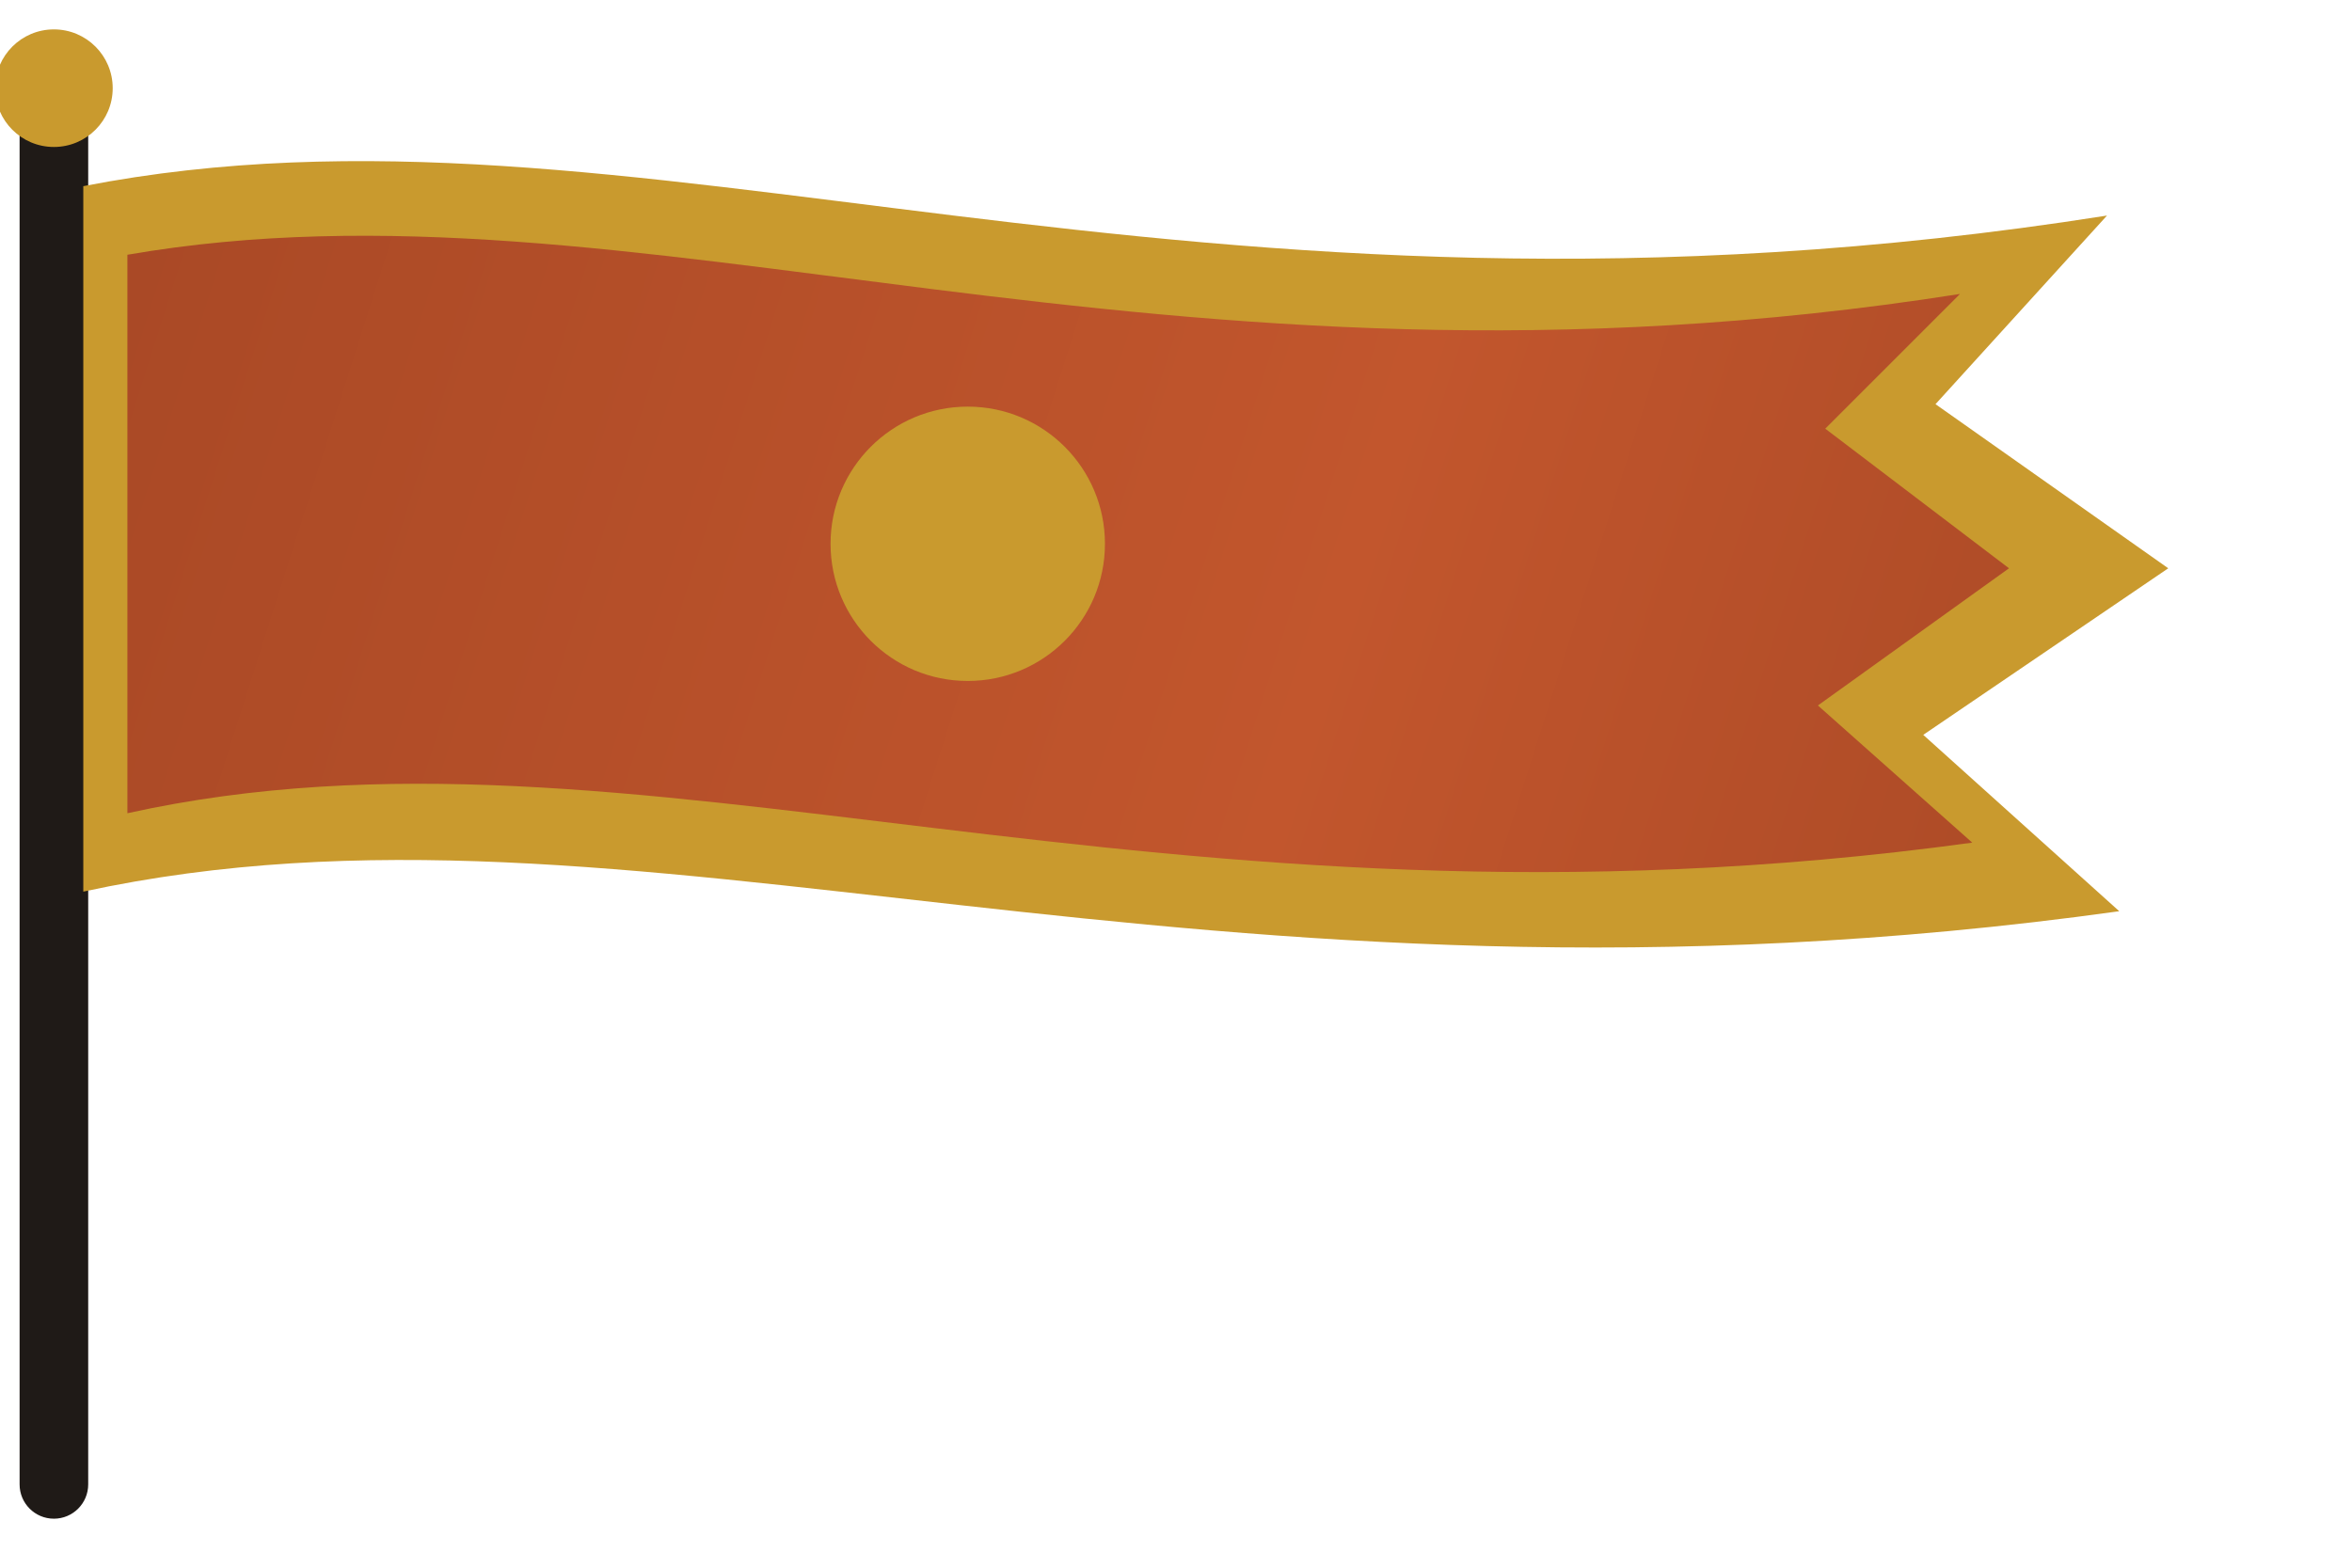
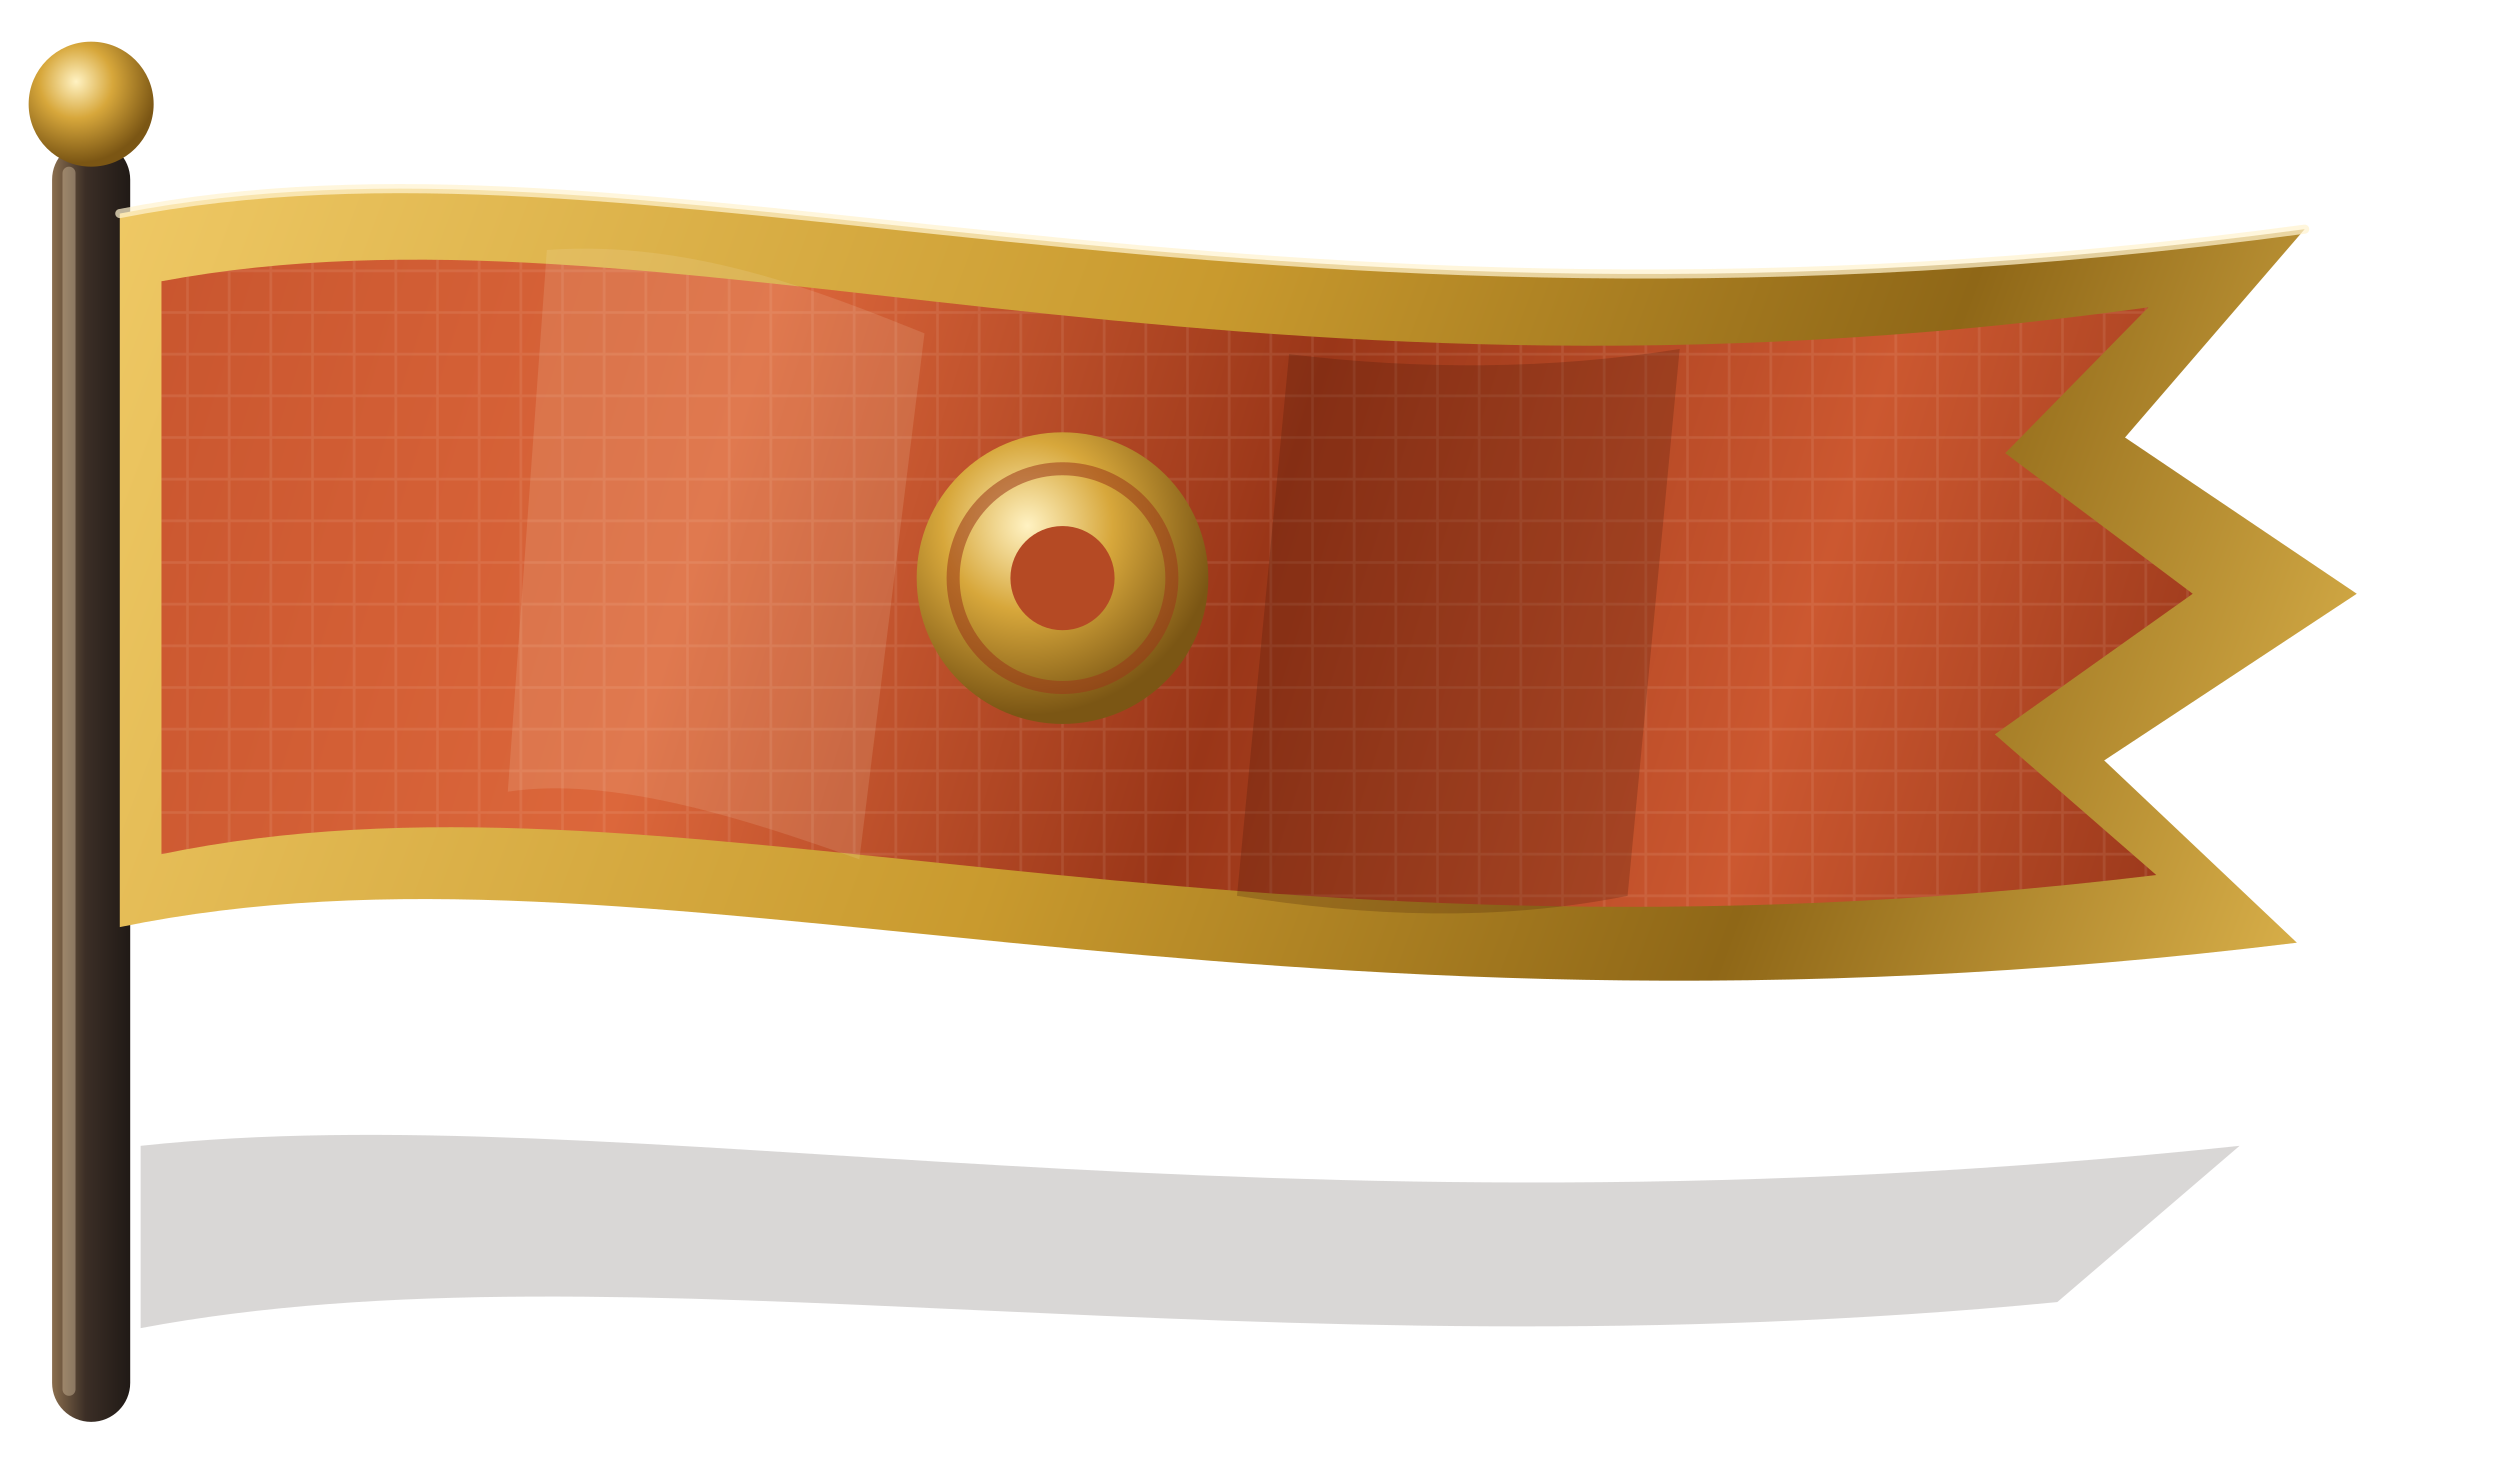
- <svg xmlns="http://www.w3.org/2000/svg" viewBox="0 0 960 640" fill="none">
+ <svg xmlns="http://www.w3.org/2000/svg" viewBox="0 0 960 560" fill="none">
  <defs>
-     <linearGradient id="bannerRed" x1="20" y1="80" x2="900" y2="360" gradientUnits="userSpaceOnUse">
-       <stop offset="0%" stop-color="#A84825" />
-       <stop offset="60%" stop-color="#C2562D" />
-       <stop offset="100%" stop-color="#A84825" />
+     <linearGradient id="co-trang-pole" x1="20" y1="40" x2="54" y2="40" gradientUnits="userSpaceOnUse">
+       <stop offset="0%" stop-color="#8A6E4E" />
+       <stop offset="38%" stop-color="#3B2E26" />
+       <stop offset="100%" stop-color="#1A1512" />
    </linearGradient>
+     <radialGradient id="co-trang-finial" cx="0.38" cy="0.32" r="0.65">
+       <stop offset="0%" stop-color="#FFF2C2" />
+       <stop offset="45%" stop-color="#D7A73B" />
+       <stop offset="100%" stop-color="#7B5614" />
+     </radialGradient>
+     <linearGradient id="co-trang-gold-trim" x1="46" y1="60" x2="900" y2="380" gradientUnits="userSpaceOnUse">
+       <stop offset="0%" stop-color="#EFC965" />
+       <stop offset="45%" stop-color="#C99A2E" />
+       <stop offset="75%" stop-color="#8F6717" />
+       <stop offset="100%" stop-color="#DFB64E" />
+     </linearGradient>
+     <linearGradient id="co-trang-silk" x1="56" y1="80" x2="880" y2="340" gradientUnits="userSpaceOnUse">
+       <stop offset="0%" stop-color="#C8552E" />
+       <stop offset="28%" stop-color="#DC673B" />
+       <stop offset="52%" stop-color="#9A3618" />
+       <stop offset="76%" stop-color="#CC5830" />
+       <stop offset="100%" stop-color="#8E3015" />
+     </linearGradient>
+     <pattern id="co-trang-weave-pat" width="16" height="16" patternUnits="userSpaceOnUse">
+       <path d="M0 8 H16 M8 0 V16" stroke="#FFF4DF" stroke-opacity="0.09" stroke-width="1" />
+     </pattern>
  </defs>
-   <rect x="8" y="40" width="28" height="580" rx="14" fill="#1F1A17" />
-   <circle cx="22" cy="36" r="24" fill="#C99A2E" />
-   <path d="M34 76 C260 32, 480 148, 860 88 L790 165 L885 232 L785 300 L865 372 C485 425, 260 315, 34 364 Z" fill="#C99A2E" />
-   <path d="M52 104 C260 68, 470 172, 800 120 L745 175 L820 232 L742 288 L805 344 C470 390, 260 286, 52 332 Z" fill="url(#bannerRed)" />
-   <circle cx="395" cy="222" r="56" fill="#C99A2E" />
+   <path d="M54 440 C240 420, 480 480, 860 440 L790 500 C480 530, 240 475, 54 510 Z" fill="#2D241E" fill-opacity="0.18" />
+   <rect x="20" y="54" width="30" height="492" rx="15" fill="url(#co-trang-pole)" />
+   <rect x="24" y="64" width="5" height="472" rx="2.5" fill="#DFC9A8" fill-opacity="0.4" />
+   <circle cx="35" cy="40" r="24" fill="url(#co-trang-finial)" />
+   <path d="M46 82 C250 42, 470 144, 885 88 L816 168 L905 228 L808 292 L882 362 C475 412, 250 314, 46 356 Z" fill="url(#co-trang-gold-trim)" />
+   <path d="M46 82 C250 42, 470 144, 885 88" stroke="#FFF3CF" stroke-opacity="0.72" stroke-width="3.5" stroke-linecap="round" />
+   <path d="M62 108 C255 72, 465 168, 825 118 L770 174 L842 228 L766 282 L828 336 C465 380, 255 288, 62 328 Z" fill="url(#co-trang-silk)" />
+   <path d="M62 108 C255 72, 465 168, 825 118 L770 174 L842 228 L766 282 L828 336 C465 380, 255 288, 62 328 Z" fill="url(#co-trang-weave-pat)" />
+   <path d="M210 96 C265 92, 315 112, 355 128 L330 330 C285 314, 235 298, 195 304 Z" fill="#F8E7CA" fill-opacity="0.14" />
+   <path d="M495 136 C545 142, 595 142, 645 134 L625 344 C575 354, 525 352, 475 344 Z" fill="#3B1408" fill-opacity="0.22" />
+   <circle cx="408" cy="222" r="56" fill="url(#co-trang-finial)" />
+   <circle cx="408" cy="222" r="42" stroke="#9B3819" stroke-opacity="0.55" stroke-width="5" />
+   <circle cx="408" cy="222" r="20" fill="#B54A24" />
</svg>
